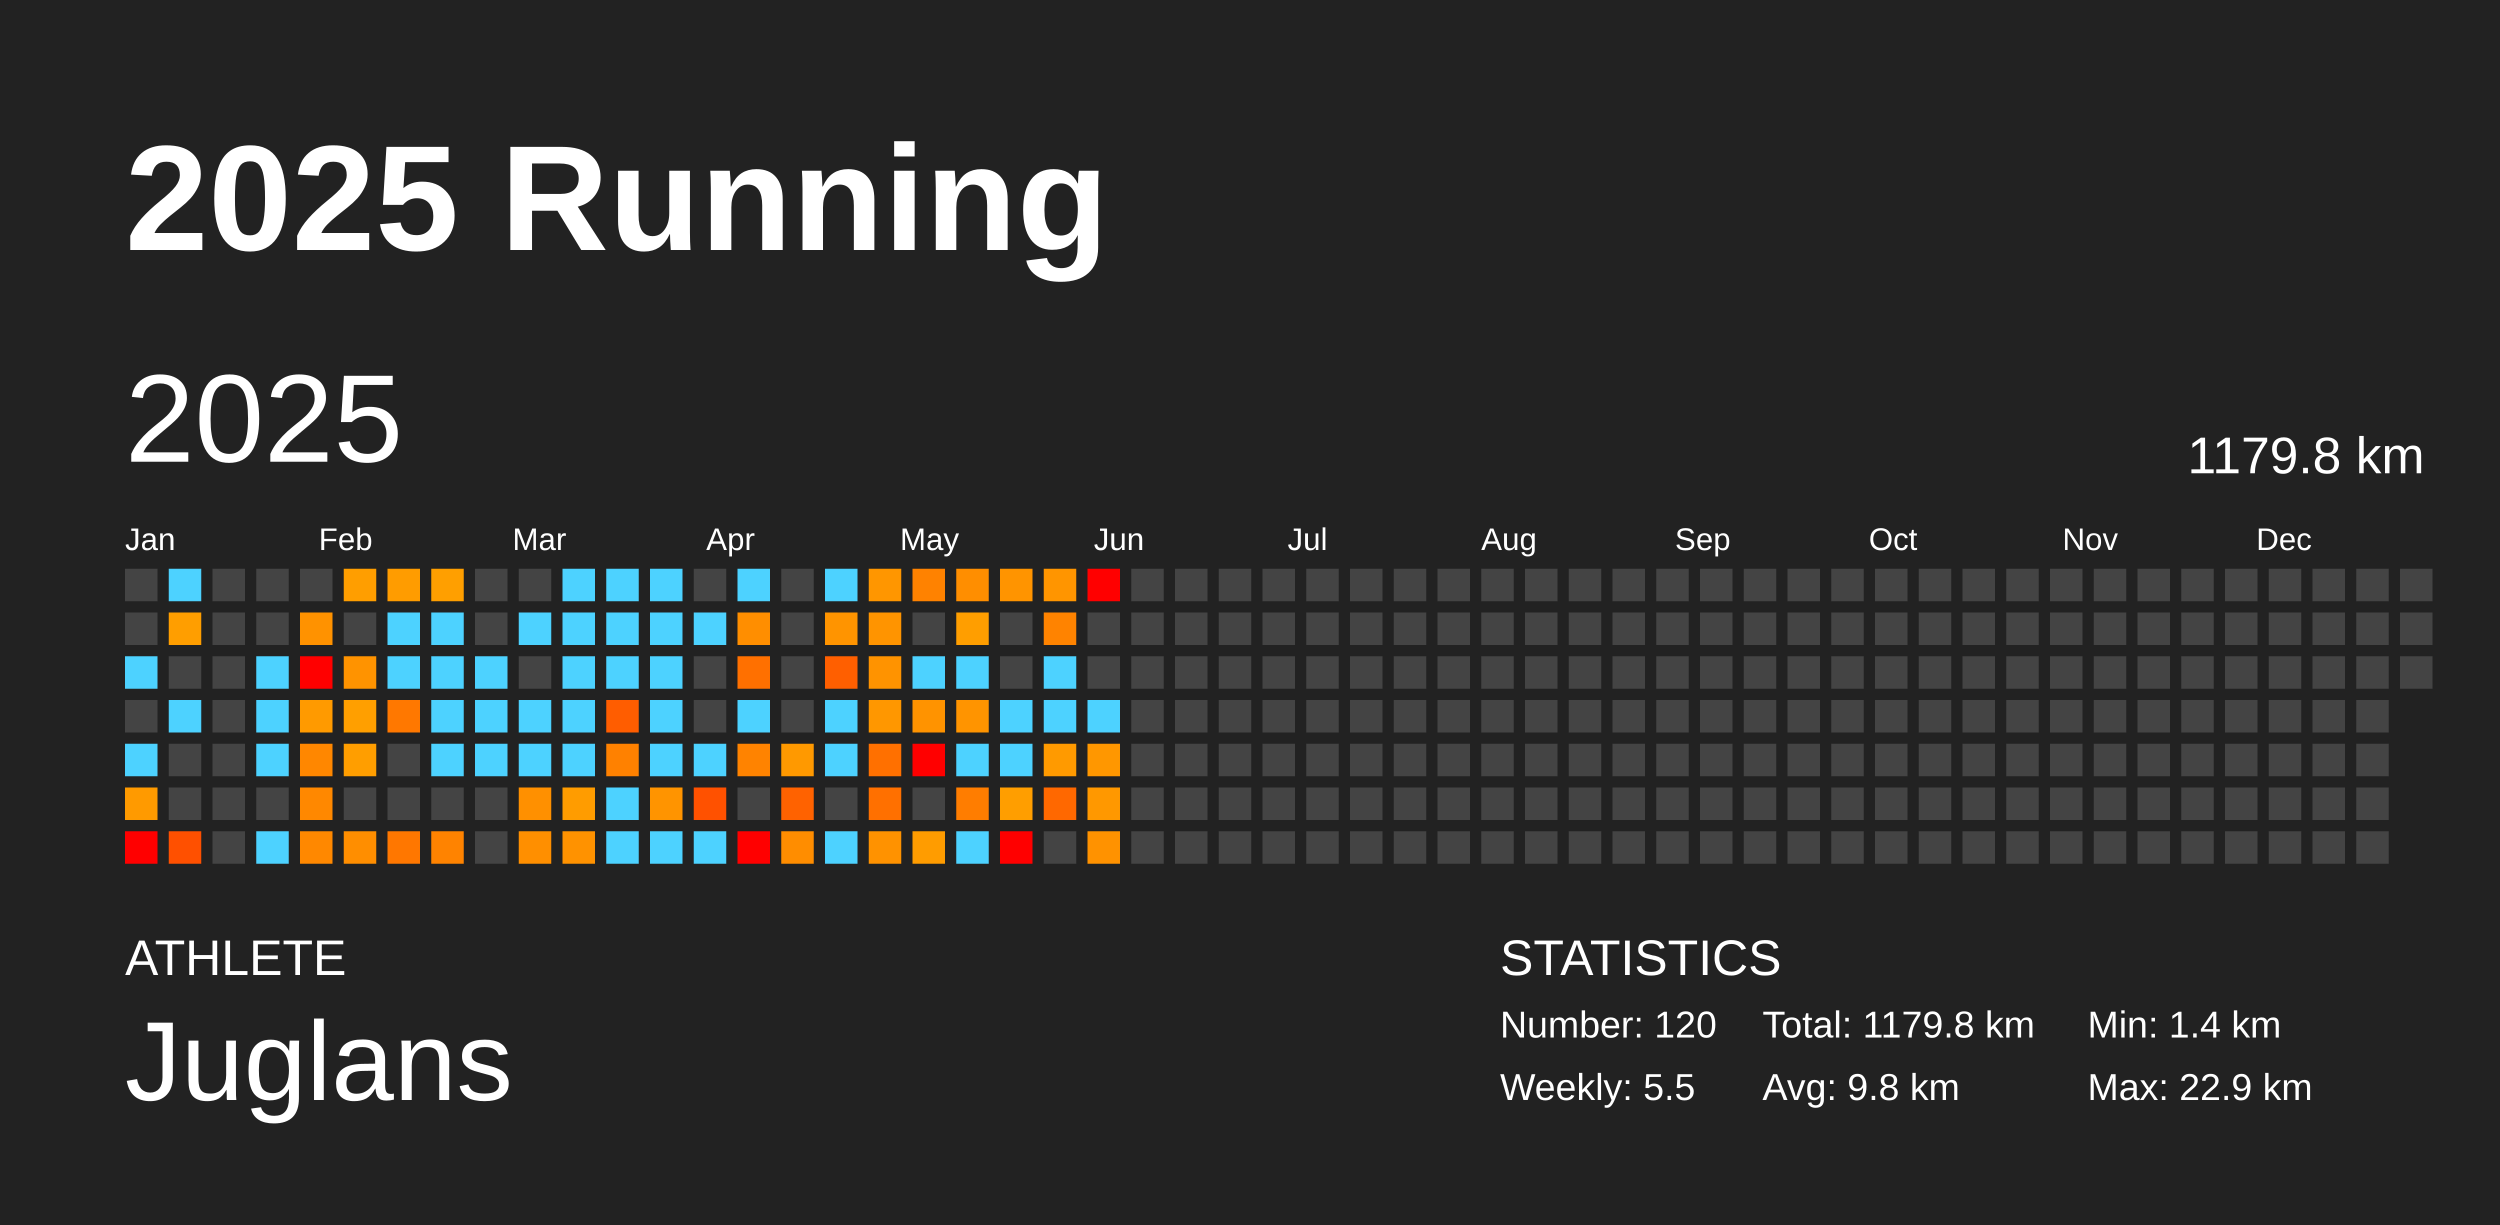
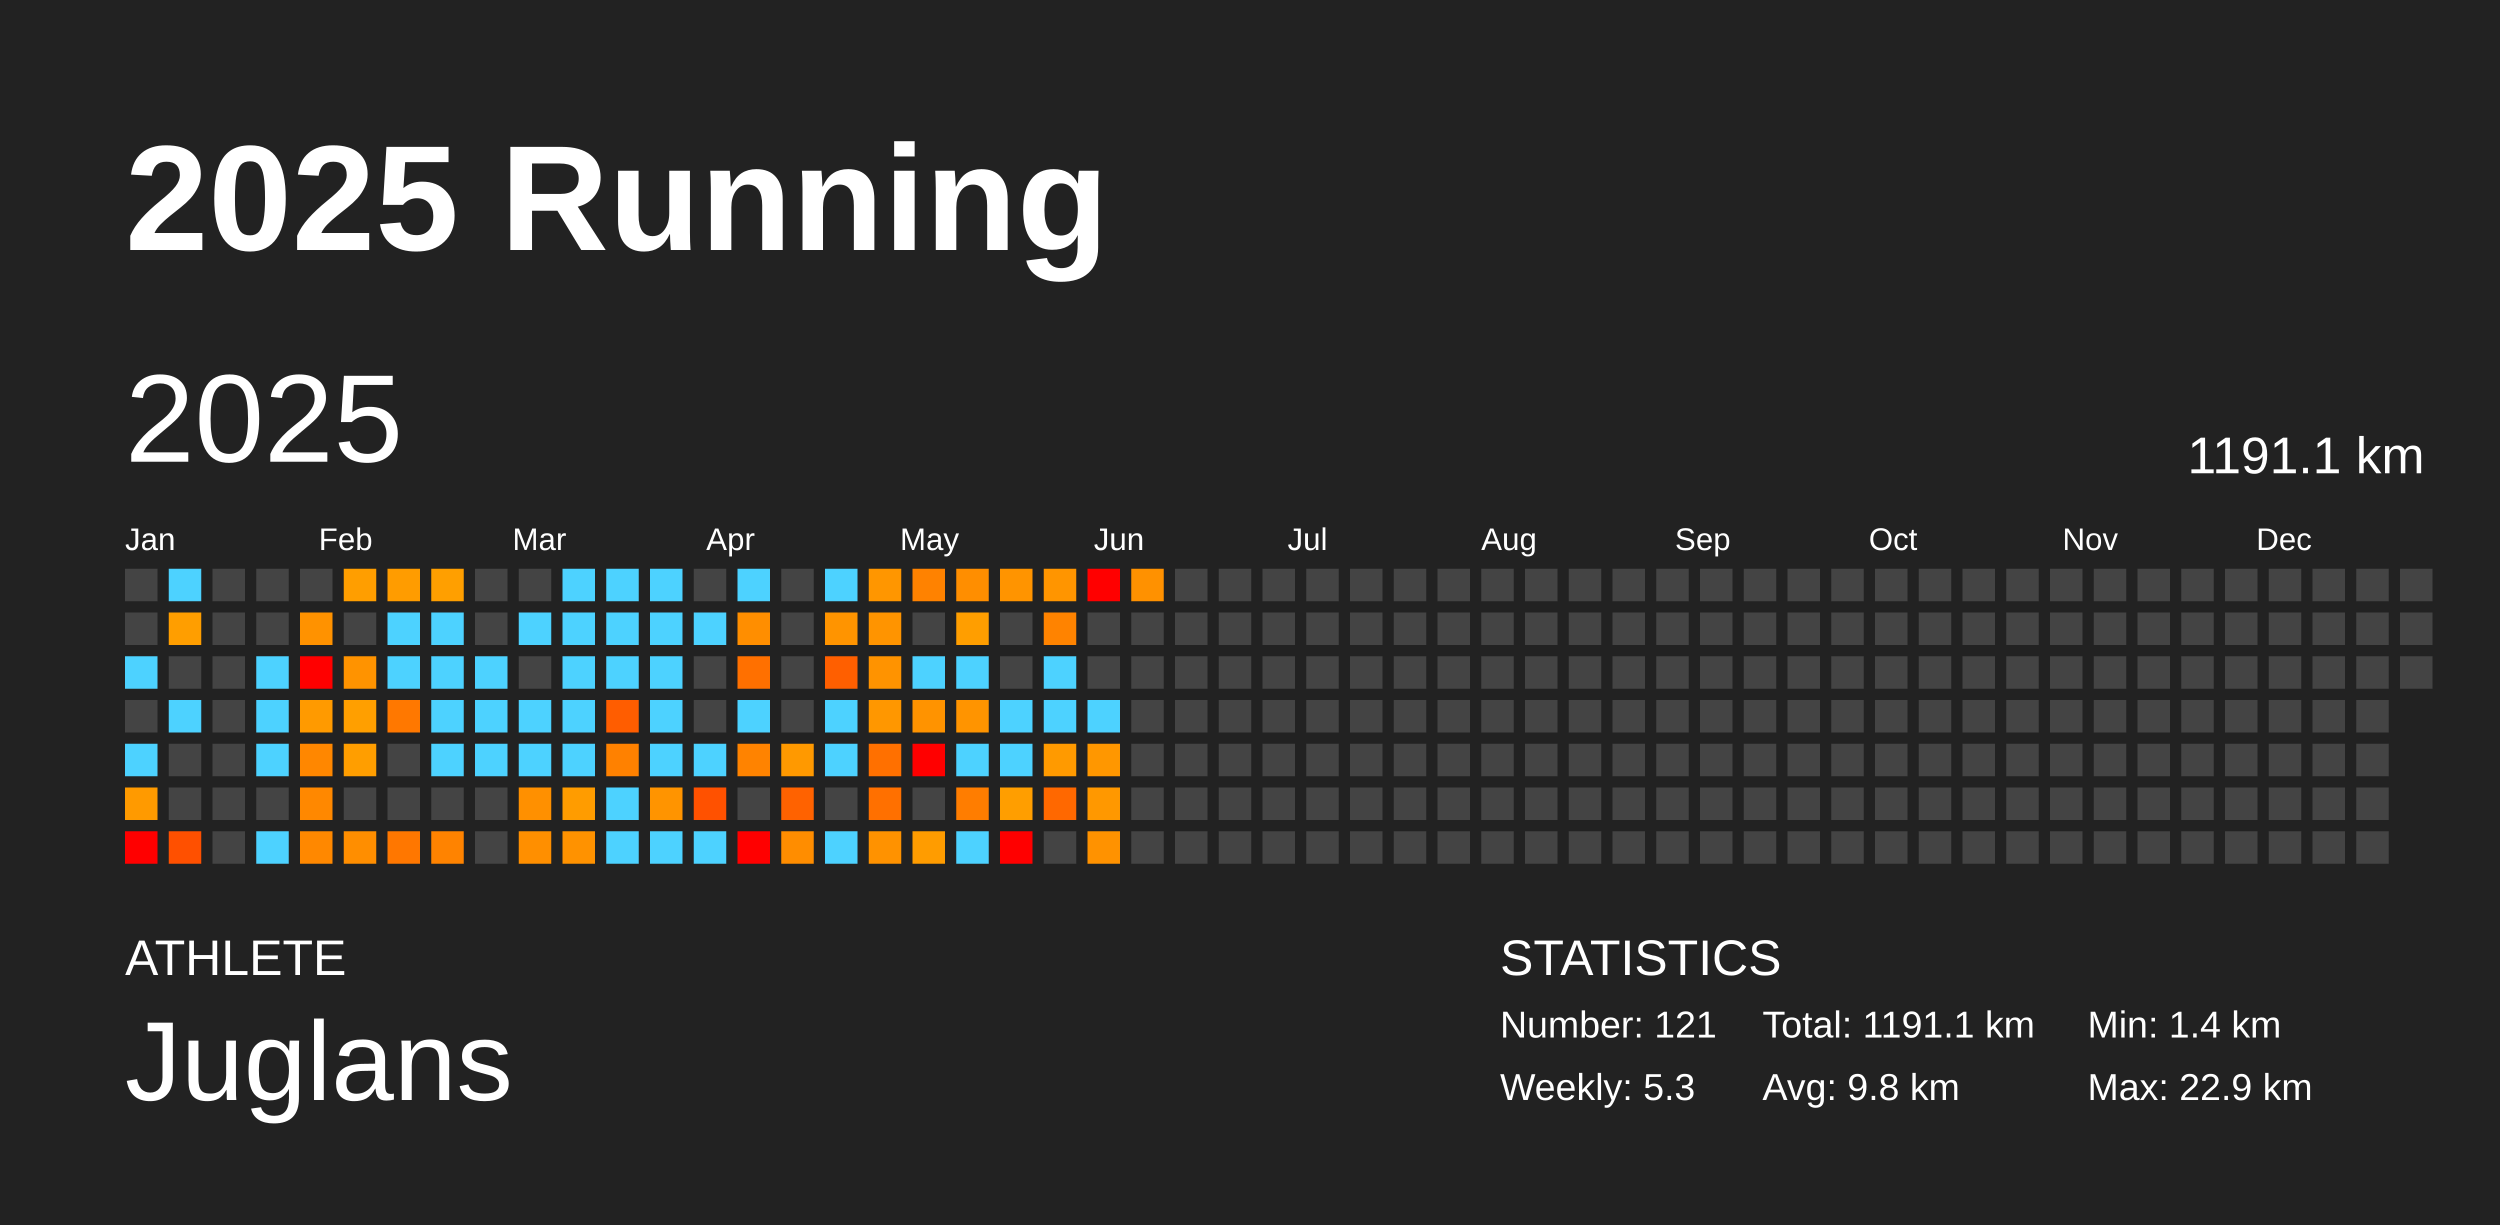
<svg xmlns="http://www.w3.org/2000/svg" baseProfile="full" height="98mm" version="1.1" viewBox="0,0,200,98" width="200mm">
  <defs />
  <rect fill="#222222" height="98" width="200" x="0" y="0" />
  <text fill="#FFFFFF" style="font-size:12px; font-family:Arial; font-weight:bold;" x="10" y="20">2025 Running</text>
  <text fill="#FFFFFF" style="font-size:4px; font-family:Arial" x="10" y="78">ATHLETE</text>
  <text fill="#FFFFFF" style="font-size:9px; font-family:Arial" x="10" y="88">Juglans</text>
  <text fill="#FFFFFF" style="font-size:4px; font-family:Arial" x="120" y="78">STATISTICS</text>
-   <text fill="#FFFFFF" style="font-size:3px; font-family:Arial" x="120" y="83">Number: 120</text>
-   <text fill="#FFFFFF" style="font-size:3px; font-family:Arial" x="120" y="88">Weekly: 5.5</text>
-   <text fill="#FFFFFF" style="font-size:3px; font-family:Arial" x="141" y="83">Total: 1179.8 km</text>
+   <text fill="#FFFFFF" style="font-size:3px; font-family:Arial" x="120" y="83">Number: 121</text>
+   <text fill="#FFFFFF" style="font-size:3px; font-family:Arial" x="120" y="88">Weekly: 5.3</text>
+   <text fill="#FFFFFF" style="font-size:3px; font-family:Arial" x="141" y="83">Total: 1191.1 km</text>
  <text fill="#FFFFFF" style="font-size:3px; font-family:Arial" x="141" y="88">Avg: 9.8 km</text>
  <text fill="#FFFFFF" style="font-size:3px; font-family:Arial" x="167" y="83">Min: 1.4 km</text>
  <text fill="#FFFFFF" style="font-size:3px; font-family:Arial" x="167" y="88">Max: 22.9 km</text>
  <text dominant-baseline="hanging" fill="#FFFFFF" style="font-size:10.0px; font-family:Arial;" x="10" y="30">2025</text>
-   <text dominant-baseline="hanging" fill="#FFFFFF" style="font-size:4.125px; font-family:Arial;" x="175" y="35">1179.8 km</text>
+   <text dominant-baseline="hanging" fill="#FFFFFF" style="font-size:4.125px; font-family:Arial;" x="175" y="35">1191.1 km</text>
  <text fill="#FFFFFF" style="font-size:2.5px; font-family:Arial" x="10.0" y="44">Jan</text>
  <text fill="#FFFFFF" style="font-size:2.5px; font-family:Arial" x="25.5" y="44">Feb</text>
  <text fill="#FFFFFF" style="font-size:2.5px; font-family:Arial" x="41.0" y="44">Mar</text>
  <text fill="#FFFFFF" style="font-size:2.5px; font-family:Arial" x="56.5" y="44">Apr</text>
  <text fill="#FFFFFF" style="font-size:2.5px; font-family:Arial" x="72.0" y="44">May</text>
  <text fill="#FFFFFF" style="font-size:2.5px; font-family:Arial" x="87.5" y="44">Jun</text>
  <text fill="#FFFFFF" style="font-size:2.5px; font-family:Arial" x="103.0" y="44">Jul</text>
  <text fill="#FFFFFF" style="font-size:2.5px; font-family:Arial" x="118.5" y="44">Aug</text>
  <text fill="#FFFFFF" style="font-size:2.5px; font-family:Arial" x="134.0" y="44">Sep</text>
  <text fill="#FFFFFF" style="font-size:2.5px; font-family:Arial" x="149.5" y="44">Oct</text>
  <text fill="#FFFFFF" style="font-size:2.5px; font-family:Arial" x="165.0" y="44">Nov</text>
  <text fill="#FFFFFF" style="font-size:2.5px; font-family:Arial" x="180.5" y="44">Dec</text>
  <rect fill="#444444" height="2.6" width="2.6" x="10.0" y="45.5" />
  <rect fill="#444444" height="2.6" width="2.6" x="10.0" y="49.0" />
  <rect fill="#4dd2ff" height="2.6" width="2.6" x="10.0" y="52.5" />
  <rect fill="#444444" height="2.6" width="2.6" x="10.0" y="56.0" />
  <rect fill="#4dd2ff" height="2.6" width="2.6" x="10.0" y="59.5" />
  <rect fill="#ff9a00" height="2.6" width="2.6" x="10.0" y="63.0" />
  <rect fill="red" height="2.6" width="2.6" x="10.0" y="66.5" />
  <rect fill="#4dd2ff" height="2.6" width="2.6" x="13.5" y="45.5" />
  <rect fill="#ff9e00" height="2.6" width="2.6" x="13.5" y="49.0" />
  <rect fill="#444444" height="2.6" width="2.6" x="13.5" y="52.5" />
  <rect fill="#4dd2ff" height="2.6" width="2.6" x="13.5" y="56.0" />
  <rect fill="#444444" height="2.6" width="2.6" x="13.5" y="59.5" />
  <rect fill="#444444" height="2.6" width="2.6" x="13.5" y="63.0" />
  <rect fill="#ff5000" height="2.6" width="2.6" x="13.5" y="66.5" />
  <rect fill="#444444" height="2.6" width="2.6" x="17.0" y="45.5" />
  <rect fill="#444444" height="2.6" width="2.6" x="17.0" y="49.0" />
  <rect fill="#444444" height="2.6" width="2.6" x="17.0" y="52.5" />
  <rect fill="#444444" height="2.6" width="2.6" x="17.0" y="56.0" />
  <rect fill="#444444" height="2.6" width="2.6" x="17.0" y="59.5" />
  <rect fill="#444444" height="2.6" width="2.6" x="17.0" y="63.0" />
  <rect fill="#444444" height="2.6" width="2.6" x="17.0" y="66.5" />
  <rect fill="#444444" height="2.6" width="2.6" x="20.5" y="45.5" />
  <rect fill="#444444" height="2.6" width="2.6" x="20.5" y="49.0" />
  <rect fill="#4dd2ff" height="2.6" width="2.6" x="20.5" y="52.5" />
  <rect fill="#4dd2ff" height="2.6" width="2.6" x="20.5" y="56.0" />
  <rect fill="#4dd2ff" height="2.6" width="2.6" x="20.5" y="59.5" />
  <rect fill="#444444" height="2.6" width="2.6" x="20.5" y="63.0" />
  <rect fill="#4dd2ff" height="2.6" width="2.6" x="20.5" y="66.5" />
  <rect fill="#444444" height="2.6" width="2.6" x="24.0" y="45.5" />
  <rect fill="#ff9200" height="2.6" width="2.6" x="24.0" y="49.0" />
  <rect fill="red" height="2.6" width="2.6" x="24.0" y="52.5" />
  <rect fill="#ff9a00" height="2.6" width="2.6" x="24.0" y="56.0" />
  <rect fill="#ff8700" height="2.6" width="2.6" x="24.0" y="59.5" />
  <rect fill="#ff8800" height="2.6" width="2.6" x="24.0" y="63.0" />
  <rect fill="#ff8800" height="2.6" width="2.6" x="24.0" y="66.5" />
  <rect fill="#ff9e00" height="2.6" width="2.6" x="27.5" y="45.5" />
  <rect fill="#444444" height="2.6" width="2.6" x="27.5" y="49.0" />
  <rect fill="#ff9300" height="2.6" width="2.6" x="27.5" y="52.5" />
  <rect fill="#ff9f00" height="2.6" width="2.6" x="27.5" y="56.0" />
  <rect fill="#ff9e00" height="2.6" width="2.6" x="27.5" y="59.5" />
  <rect fill="#444444" height="2.6" width="2.6" x="27.5" y="63.0" />
  <rect fill="#ff8e00" height="2.6" width="2.6" x="27.5" y="66.5" />
  <rect fill="#ff9c00" height="2.6" width="2.6" x="31.0" y="45.5" />
  <rect fill="#4dd2ff" height="2.6" width="2.6" x="31.0" y="49.0" />
  <rect fill="#4dd2ff" height="2.6" width="2.6" x="31.0" y="52.5" />
  <rect fill="#ff7800" height="2.6" width="2.6" x="31.0" y="56.0" />
  <rect fill="#444444" height="2.6" width="2.6" x="31.0" y="59.5" />
  <rect fill="#444444" height="2.6" width="2.6" x="31.0" y="63.0" />
  <rect fill="#ff7700" height="2.6" width="2.6" x="31.0" y="66.5" />
  <rect fill="#ff9f00" height="2.6" width="2.6" x="34.5" y="45.5" />
  <rect fill="#4dd2ff" height="2.6" width="2.6" x="34.5" y="49.0" />
  <rect fill="#4dd2ff" height="2.6" width="2.6" x="34.5" y="52.5" />
  <rect fill="#4dd2ff" height="2.6" width="2.6" x="34.5" y="56.0" />
  <rect fill="#4dd2ff" height="2.6" width="2.6" x="34.5" y="59.5" />
  <rect fill="#444444" height="2.6" width="2.6" x="34.5" y="63.0" />
  <rect fill="#ff8300" height="2.6" width="2.6" x="34.5" y="66.5" />
  <rect fill="#444444" height="2.6" width="2.6" x="38.0" y="45.5" />
  <rect fill="#444444" height="2.6" width="2.6" x="38.0" y="49.0" />
  <rect fill="#4dd2ff" height="2.6" width="2.6" x="38.0" y="52.5" />
  <rect fill="#4dd2ff" height="2.6" width="2.6" x="38.0" y="56.0" />
  <rect fill="#4dd2ff" height="2.6" width="2.6" x="38.0" y="59.5" />
  <rect fill="#444444" height="2.6" width="2.6" x="38.0" y="63.0" />
  <rect fill="#444444" height="2.6" width="2.6" x="38.0" y="66.5" />
  <rect fill="#444444" height="2.6" width="2.6" x="41.5" y="45.5" />
  <rect fill="#4dd2ff" height="2.6" width="2.6" x="41.5" y="49.0" />
  <rect fill="#444444" height="2.6" width="2.6" x="41.5" y="52.5" />
  <rect fill="#4dd2ff" height="2.6" width="2.6" x="41.5" y="56.0" />
  <rect fill="#4dd2ff" height="2.6" width="2.6" x="41.5" y="59.5" />
  <rect fill="#ff9000" height="2.6" width="2.6" x="41.5" y="63.0" />
  <rect fill="#ff8f00" height="2.6" width="2.6" x="41.5" y="66.5" />
  <rect fill="#4dd2ff" height="2.6" width="2.6" x="45.0" y="45.5" />
  <rect fill="#4dd2ff" height="2.6" width="2.6" x="45.0" y="49.0" />
  <rect fill="#4dd2ff" height="2.6" width="2.6" x="45.0" y="52.5" />
  <rect fill="#4dd2ff" height="2.6" width="2.6" x="45.0" y="56.0" />
  <rect fill="#4dd2ff" height="2.6" width="2.6" x="45.0" y="59.5" />
  <rect fill="#ff9c00" height="2.6" width="2.6" x="45.0" y="63.0" />
  <rect fill="#ff9200" height="2.6" width="2.6" x="45.0" y="66.5" />
  <rect fill="#4dd2ff" height="2.6" width="2.6" x="48.5" y="45.5" />
  <rect fill="#4dd2ff" height="2.6" width="2.6" x="48.5" y="49.0" />
  <rect fill="#4dd2ff" height="2.6" width="2.6" x="48.5" y="52.5" />
  <rect fill="#ff5d00" height="2.6" width="2.6" x="48.5" y="56.0" />
  <rect fill="#ff8100" height="2.6" width="2.6" x="48.5" y="59.5" />
  <rect fill="#4dd2ff" height="2.6" width="2.6" x="48.5" y="63.0" />
  <rect fill="#4dd2ff" height="2.6" width="2.6" x="48.5" y="66.5" />
  <rect fill="#4dd2ff" height="2.6" width="2.6" x="52.0" y="45.5" />
  <rect fill="#4dd2ff" height="2.6" width="2.6" x="52.0" y="49.0" />
  <rect fill="#4dd2ff" height="2.6" width="2.6" x="52.0" y="52.5" />
  <rect fill="#4dd2ff" height="2.6" width="2.6" x="52.0" y="56.0" />
  <rect fill="#4dd2ff" height="2.6" width="2.6" x="52.0" y="59.5" />
  <rect fill="#ff9400" height="2.6" width="2.6" x="52.0" y="63.0" />
  <rect fill="#4dd2ff" height="2.6" width="2.6" x="52.0" y="66.5" />
  <rect fill="#444444" height="2.6" width="2.6" x="55.5" y="45.5" />
  <rect fill="#4dd2ff" height="2.6" width="2.6" x="55.5" y="49.0" />
  <rect fill="#444444" height="2.6" width="2.6" x="55.5" y="52.5" />
  <rect fill="#444444" height="2.6" width="2.6" x="55.5" y="56.0" />
  <rect fill="#4dd2ff" height="2.6" width="2.6" x="55.5" y="59.5" />
  <rect fill="#ff5100" height="2.6" width="2.6" x="55.5" y="63.0" />
  <rect fill="#4dd2ff" height="2.6" width="2.6" x="55.5" y="66.5" />
  <rect fill="#4dd2ff" height="2.6" width="2.6" x="59.0" y="45.5" />
  <rect fill="#ff8e00" height="2.6" width="2.6" x="59.0" y="49.0" />
  <rect fill="#ff7000" height="2.6" width="2.6" x="59.0" y="52.5" />
  <rect fill="#4dd2ff" height="2.6" width="2.6" x="59.0" y="56.0" />
  <rect fill="#ff8300" height="2.6" width="2.6" x="59.0" y="59.5" />
  <rect fill="#444444" height="2.6" width="2.6" x="59.0" y="63.0" />
  <rect fill="red" height="2.6" width="2.6" x="59.0" y="66.5" />
  <rect fill="#444444" height="2.6" width="2.6" x="62.5" y="45.5" />
  <rect fill="#444444" height="2.6" width="2.6" x="62.5" y="49.0" />
  <rect fill="#444444" height="2.6" width="2.6" x="62.5" y="52.5" />
  <rect fill="#444444" height="2.6" width="2.6" x="62.5" y="56.0" />
  <rect fill="#ff9900" height="2.6" width="2.6" x="62.5" y="59.5" />
  <rect fill="#ff6200" height="2.6" width="2.6" x="62.5" y="63.0" />
  <rect fill="#ff8d00" height="2.6" width="2.6" x="62.5" y="66.5" />
  <rect fill="#4dd2ff" height="2.6" width="2.6" x="66.0" y="45.5" />
  <rect fill="#ff9400" height="2.6" width="2.6" x="66.0" y="49.0" />
  <rect fill="#ff5f00" height="2.6" width="2.6" x="66.0" y="52.5" />
  <rect fill="#4dd2ff" height="2.6" width="2.6" x="66.0" y="56.0" />
  <rect fill="#4dd2ff" height="2.6" width="2.6" x="66.0" y="59.5" />
  <rect fill="#444444" height="2.6" width="2.6" x="66.0" y="63.0" />
  <rect fill="#4dd2ff" height="2.6" width="2.6" x="66.0" y="66.5" />
  <rect fill="#ff9600" height="2.6" width="2.6" x="69.5" y="45.5" />
  <rect fill="#ff9400" height="2.6" width="2.6" x="69.5" y="49.0" />
  <rect fill="#ff9300" height="2.6" width="2.6" x="69.5" y="52.5" />
  <rect fill="#ff9700" height="2.6" width="2.6" x="69.5" y="56.0" />
  <rect fill="#ff7000" height="2.6" width="2.6" x="69.5" y="59.5" />
  <rect fill="#ff7000" height="2.6" width="2.6" x="69.5" y="63.0" />
  <rect fill="#ff9200" height="2.6" width="2.6" x="69.5" y="66.5" />
  <rect fill="#ff8200" height="2.6" width="2.6" x="73.0" y="45.5" />
  <rect fill="#444444" height="2.6" width="2.6" x="73.0" y="49.0" />
  <rect fill="#4dd2ff" height="2.6" width="2.6" x="73.0" y="52.5" />
  <rect fill="#ff9300" height="2.6" width="2.6" x="73.0" y="56.0" />
  <rect fill="red" height="2.6" width="2.6" x="73.0" y="59.5" />
  <rect fill="#444444" height="2.6" width="2.6" x="73.0" y="63.0" />
  <rect fill="#ff9c00" height="2.6" width="2.6" x="73.0" y="66.5" />
  <rect fill="#ff8e00" height="2.6" width="2.6" x="76.5" y="45.5" />
  <rect fill="#ff9e00" height="2.6" width="2.6" x="76.5" y="49.0" />
  <rect fill="#4dd2ff" height="2.6" width="2.6" x="76.5" y="52.5" />
  <rect fill="#ff9400" height="2.6" width="2.6" x="76.5" y="56.0" />
  <rect fill="#4dd2ff" height="2.6" width="2.6" x="76.5" y="59.5" />
  <rect fill="#ff7d00" height="2.6" width="2.6" x="76.5" y="63.0" />
  <rect fill="#4dd2ff" height="2.6" width="2.6" x="76.5" y="66.5" />
  <rect fill="#ff9400" height="2.6" width="2.6" x="80.0" y="45.5" />
  <rect fill="#444444" height="2.6" width="2.6" x="80.0" y="49.0" />
  <rect fill="#444444" height="2.6" width="2.6" x="80.0" y="52.5" />
  <rect fill="#4dd2ff" height="2.6" width="2.6" x="80.0" y="56.0" />
  <rect fill="#4dd2ff" height="2.6" width="2.6" x="80.0" y="59.5" />
  <rect fill="#ff9e00" height="2.6" width="2.6" x="80.0" y="63.0" />
  <rect fill="red" height="2.6" width="2.6" x="80.0" y="66.5" />
  <rect fill="#ff9500" height="2.6" width="2.6" x="83.5" y="45.5" />
  <rect fill="#ff8300" height="2.6" width="2.6" x="83.5" y="49.0" />
  <rect fill="#4dd2ff" height="2.6" width="2.6" x="83.5" y="52.5" />
  <rect fill="#4dd2ff" height="2.6" width="2.6" x="83.5" y="56.0" />
  <rect fill="#ff9a00" height="2.6" width="2.6" x="83.5" y="59.5" />
  <rect fill="#ff6800" height="2.6" width="2.6" x="83.5" y="63.0" />
  <rect fill="#444444" height="2.6" width="2.6" x="83.5" y="66.5" />
  <rect fill="red" height="2.6" width="2.6" x="87.0" y="45.5" />
  <rect fill="#444444" height="2.6" width="2.6" x="87.0" y="49.0" />
  <rect fill="#444444" height="2.6" width="2.6" x="87.0" y="52.5" />
  <rect fill="#4dd2ff" height="2.6" width="2.6" x="87.0" y="56.0" />
  <rect fill="#ff9700" height="2.6" width="2.6" x="87.0" y="59.5" />
  <rect fill="#ff9800" height="2.6" width="2.6" x="87.0" y="63.0" />
  <rect fill="#ff9200" height="2.6" width="2.6" x="87.0" y="66.5" />
-   <rect fill="#444444" height="2.6" width="2.6" x="90.5" y="45.5" />
+   <rect fill="#ff9100" height="2.6" width="2.6" x="90.5" y="45.5" />
  <rect fill="#444444" height="2.6" width="2.6" x="90.5" y="49.0" />
  <rect fill="#444444" height="2.6" width="2.6" x="90.5" y="52.5" />
  <rect fill="#444444" height="2.6" width="2.6" x="90.5" y="56.0" />
  <rect fill="#444444" height="2.6" width="2.6" x="90.5" y="59.5" />
  <rect fill="#444444" height="2.6" width="2.6" x="90.5" y="63.0" />
  <rect fill="#444444" height="2.6" width="2.6" x="90.5" y="66.5" />
  <rect fill="#444444" height="2.6" width="2.6" x="94.0" y="45.5" />
  <rect fill="#444444" height="2.6" width="2.6" x="94.0" y="49.0" />
  <rect fill="#444444" height="2.6" width="2.6" x="94.0" y="52.5" />
  <rect fill="#444444" height="2.6" width="2.6" x="94.0" y="56.0" />
  <rect fill="#444444" height="2.6" width="2.6" x="94.0" y="59.5" />
  <rect fill="#444444" height="2.6" width="2.6" x="94.0" y="63.0" />
  <rect fill="#444444" height="2.6" width="2.6" x="94.0" y="66.5" />
  <rect fill="#444444" height="2.6" width="2.6" x="97.5" y="45.5" />
  <rect fill="#444444" height="2.6" width="2.6" x="97.5" y="49.0" />
  <rect fill="#444444" height="2.6" width="2.6" x="97.5" y="52.5" />
  <rect fill="#444444" height="2.6" width="2.6" x="97.5" y="56.0" />
  <rect fill="#444444" height="2.6" width="2.6" x="97.5" y="59.5" />
  <rect fill="#444444" height="2.6" width="2.6" x="97.5" y="63.0" />
  <rect fill="#444444" height="2.6" width="2.6" x="97.5" y="66.5" />
  <rect fill="#444444" height="2.6" width="2.6" x="101.0" y="45.5" />
  <rect fill="#444444" height="2.6" width="2.6" x="101.0" y="49.0" />
  <rect fill="#444444" height="2.6" width="2.6" x="101.0" y="52.5" />
  <rect fill="#444444" height="2.6" width="2.6" x="101.0" y="56.0" />
  <rect fill="#444444" height="2.6" width="2.6" x="101.0" y="59.5" />
  <rect fill="#444444" height="2.6" width="2.6" x="101.0" y="63.0" />
  <rect fill="#444444" height="2.6" width="2.6" x="101.0" y="66.5" />
  <rect fill="#444444" height="2.6" width="2.6" x="104.5" y="45.5" />
  <rect fill="#444444" height="2.6" width="2.6" x="104.5" y="49.0" />
  <rect fill="#444444" height="2.6" width="2.6" x="104.5" y="52.5" />
  <rect fill="#444444" height="2.6" width="2.6" x="104.5" y="56.0" />
  <rect fill="#444444" height="2.6" width="2.6" x="104.5" y="59.5" />
  <rect fill="#444444" height="2.6" width="2.6" x="104.5" y="63.0" />
  <rect fill="#444444" height="2.6" width="2.6" x="104.5" y="66.5" />
  <rect fill="#444444" height="2.6" width="2.6" x="108.0" y="45.5" />
  <rect fill="#444444" height="2.6" width="2.6" x="108.0" y="49.0" />
  <rect fill="#444444" height="2.6" width="2.6" x="108.0" y="52.5" />
  <rect fill="#444444" height="2.6" width="2.6" x="108.0" y="56.0" />
  <rect fill="#444444" height="2.6" width="2.6" x="108.0" y="59.5" />
  <rect fill="#444444" height="2.6" width="2.6" x="108.0" y="63.0" />
  <rect fill="#444444" height="2.6" width="2.6" x="108.0" y="66.5" />
  <rect fill="#444444" height="2.6" width="2.6" x="111.5" y="45.5" />
  <rect fill="#444444" height="2.6" width="2.6" x="111.5" y="49.0" />
  <rect fill="#444444" height="2.6" width="2.6" x="111.5" y="52.5" />
  <rect fill="#444444" height="2.6" width="2.6" x="111.5" y="56.0" />
  <rect fill="#444444" height="2.6" width="2.6" x="111.5" y="59.5" />
  <rect fill="#444444" height="2.6" width="2.6" x="111.5" y="63.0" />
  <rect fill="#444444" height="2.6" width="2.6" x="111.5" y="66.5" />
  <rect fill="#444444" height="2.6" width="2.6" x="115.0" y="45.5" />
  <rect fill="#444444" height="2.6" width="2.6" x="115.0" y="49.0" />
  <rect fill="#444444" height="2.6" width="2.6" x="115.0" y="52.5" />
  <rect fill="#444444" height="2.6" width="2.6" x="115.0" y="56.0" />
  <rect fill="#444444" height="2.6" width="2.6" x="115.0" y="59.5" />
  <rect fill="#444444" height="2.6" width="2.6" x="115.0" y="63.0" />
  <rect fill="#444444" height="2.6" width="2.6" x="115.0" y="66.5" />
  <rect fill="#444444" height="2.6" width="2.6" x="118.5" y="45.5" />
  <rect fill="#444444" height="2.6" width="2.6" x="118.5" y="49.0" />
  <rect fill="#444444" height="2.6" width="2.6" x="118.5" y="52.5" />
  <rect fill="#444444" height="2.6" width="2.6" x="118.5" y="56.0" />
  <rect fill="#444444" height="2.6" width="2.6" x="118.5" y="59.5" />
  <rect fill="#444444" height="2.6" width="2.6" x="118.5" y="63.0" />
  <rect fill="#444444" height="2.6" width="2.6" x="118.5" y="66.5" />
  <rect fill="#444444" height="2.6" width="2.6" x="122.0" y="45.5" />
  <rect fill="#444444" height="2.6" width="2.6" x="122.0" y="49.0" />
  <rect fill="#444444" height="2.6" width="2.6" x="122.0" y="52.5" />
  <rect fill="#444444" height="2.6" width="2.6" x="122.0" y="56.0" />
  <rect fill="#444444" height="2.6" width="2.6" x="122.0" y="59.5" />
  <rect fill="#444444" height="2.6" width="2.6" x="122.0" y="63.0" />
  <rect fill="#444444" height="2.6" width="2.6" x="122.0" y="66.5" />
  <rect fill="#444444" height="2.6" width="2.6" x="125.5" y="45.5" />
  <rect fill="#444444" height="2.6" width="2.6" x="125.5" y="49.0" />
  <rect fill="#444444" height="2.6" width="2.6" x="125.5" y="52.5" />
  <rect fill="#444444" height="2.6" width="2.6" x="125.5" y="56.0" />
  <rect fill="#444444" height="2.6" width="2.6" x="125.5" y="59.5" />
  <rect fill="#444444" height="2.6" width="2.6" x="125.5" y="63.0" />
  <rect fill="#444444" height="2.6" width="2.6" x="125.5" y="66.5" />
  <rect fill="#444444" height="2.6" width="2.6" x="129.0" y="45.5" />
  <rect fill="#444444" height="2.6" width="2.6" x="129.0" y="49.0" />
  <rect fill="#444444" height="2.6" width="2.6" x="129.0" y="52.5" />
  <rect fill="#444444" height="2.6" width="2.6" x="129.0" y="56.0" />
  <rect fill="#444444" height="2.6" width="2.6" x="129.0" y="59.5" />
  <rect fill="#444444" height="2.6" width="2.6" x="129.0" y="63.0" />
  <rect fill="#444444" height="2.6" width="2.6" x="129.0" y="66.5" />
  <rect fill="#444444" height="2.6" width="2.6" x="132.5" y="45.5" />
  <rect fill="#444444" height="2.6" width="2.6" x="132.5" y="49.0" />
  <rect fill="#444444" height="2.6" width="2.6" x="132.5" y="52.5" />
  <rect fill="#444444" height="2.6" width="2.6" x="132.5" y="56.0" />
  <rect fill="#444444" height="2.6" width="2.6" x="132.5" y="59.5" />
  <rect fill="#444444" height="2.6" width="2.6" x="132.5" y="63.0" />
  <rect fill="#444444" height="2.6" width="2.6" x="132.5" y="66.5" />
  <rect fill="#444444" height="2.6" width="2.6" x="136.0" y="45.5" />
  <rect fill="#444444" height="2.6" width="2.6" x="136.0" y="49.0" />
  <rect fill="#444444" height="2.6" width="2.6" x="136.0" y="52.5" />
  <rect fill="#444444" height="2.6" width="2.6" x="136.0" y="56.0" />
  <rect fill="#444444" height="2.6" width="2.6" x="136.0" y="59.5" />
  <rect fill="#444444" height="2.6" width="2.6" x="136.0" y="63.0" />
  <rect fill="#444444" height="2.6" width="2.6" x="136.0" y="66.5" />
  <rect fill="#444444" height="2.6" width="2.6" x="139.5" y="45.5" />
  <rect fill="#444444" height="2.6" width="2.6" x="139.5" y="49.0" />
  <rect fill="#444444" height="2.6" width="2.6" x="139.5" y="52.5" />
  <rect fill="#444444" height="2.6" width="2.6" x="139.5" y="56.0" />
  <rect fill="#444444" height="2.6" width="2.6" x="139.5" y="59.5" />
  <rect fill="#444444" height="2.6" width="2.6" x="139.5" y="63.0" />
  <rect fill="#444444" height="2.6" width="2.6" x="139.5" y="66.5" />
  <rect fill="#444444" height="2.6" width="2.6" x="143.0" y="45.5" />
  <rect fill="#444444" height="2.6" width="2.6" x="143.0" y="49.0" />
  <rect fill="#444444" height="2.6" width="2.6" x="143.0" y="52.5" />
  <rect fill="#444444" height="2.6" width="2.6" x="143.0" y="56.0" />
  <rect fill="#444444" height="2.6" width="2.6" x="143.0" y="59.5" />
  <rect fill="#444444" height="2.6" width="2.6" x="143.0" y="63.0" />
  <rect fill="#444444" height="2.6" width="2.6" x="143.0" y="66.5" />
  <rect fill="#444444" height="2.6" width="2.6" x="146.5" y="45.5" />
  <rect fill="#444444" height="2.6" width="2.6" x="146.5" y="49.0" />
  <rect fill="#444444" height="2.6" width="2.6" x="146.5" y="52.5" />
  <rect fill="#444444" height="2.6" width="2.6" x="146.5" y="56.0" />
  <rect fill="#444444" height="2.6" width="2.6" x="146.5" y="59.5" />
  <rect fill="#444444" height="2.6" width="2.6" x="146.5" y="63.0" />
  <rect fill="#444444" height="2.6" width="2.6" x="146.5" y="66.5" />
  <rect fill="#444444" height="2.6" width="2.6" x="150.0" y="45.5" />
  <rect fill="#444444" height="2.6" width="2.6" x="150.0" y="49.0" />
  <rect fill="#444444" height="2.6" width="2.6" x="150.0" y="52.5" />
  <rect fill="#444444" height="2.6" width="2.6" x="150.0" y="56.0" />
  <rect fill="#444444" height="2.6" width="2.6" x="150.0" y="59.5" />
  <rect fill="#444444" height="2.6" width="2.6" x="150.0" y="63.0" />
  <rect fill="#444444" height="2.6" width="2.6" x="150.0" y="66.5" />
  <rect fill="#444444" height="2.6" width="2.6" x="153.5" y="45.5" />
  <rect fill="#444444" height="2.6" width="2.6" x="153.5" y="49.0" />
  <rect fill="#444444" height="2.6" width="2.6" x="153.5" y="52.5" />
  <rect fill="#444444" height="2.6" width="2.6" x="153.5" y="56.0" />
  <rect fill="#444444" height="2.6" width="2.6" x="153.5" y="59.5" />
  <rect fill="#444444" height="2.6" width="2.6" x="153.5" y="63.0" />
  <rect fill="#444444" height="2.6" width="2.6" x="153.5" y="66.5" />
  <rect fill="#444444" height="2.6" width="2.6" x="157.0" y="45.5" />
  <rect fill="#444444" height="2.6" width="2.6" x="157.0" y="49.0" />
  <rect fill="#444444" height="2.6" width="2.6" x="157.0" y="52.5" />
  <rect fill="#444444" height="2.6" width="2.6" x="157.0" y="56.0" />
  <rect fill="#444444" height="2.6" width="2.6" x="157.0" y="59.5" />
  <rect fill="#444444" height="2.6" width="2.6" x="157.0" y="63.0" />
  <rect fill="#444444" height="2.6" width="2.6" x="157.0" y="66.5" />
  <rect fill="#444444" height="2.6" width="2.6" x="160.5" y="45.5" />
  <rect fill="#444444" height="2.6" width="2.6" x="160.5" y="49.0" />
  <rect fill="#444444" height="2.6" width="2.6" x="160.5" y="52.5" />
  <rect fill="#444444" height="2.6" width="2.6" x="160.5" y="56.0" />
  <rect fill="#444444" height="2.6" width="2.6" x="160.5" y="59.5" />
  <rect fill="#444444" height="2.6" width="2.6" x="160.5" y="63.0" />
  <rect fill="#444444" height="2.6" width="2.6" x="160.5" y="66.5" />
  <rect fill="#444444" height="2.6" width="2.6" x="164.0" y="45.5" />
  <rect fill="#444444" height="2.6" width="2.6" x="164.0" y="49.0" />
  <rect fill="#444444" height="2.6" width="2.6" x="164.0" y="52.5" />
  <rect fill="#444444" height="2.6" width="2.6" x="164.0" y="56.0" />
  <rect fill="#444444" height="2.6" width="2.6" x="164.0" y="59.5" />
  <rect fill="#444444" height="2.6" width="2.6" x="164.0" y="63.0" />
  <rect fill="#444444" height="2.6" width="2.6" x="164.0" y="66.5" />
  <rect fill="#444444" height="2.6" width="2.6" x="167.5" y="45.5" />
  <rect fill="#444444" height="2.6" width="2.6" x="167.5" y="49.0" />
  <rect fill="#444444" height="2.6" width="2.6" x="167.5" y="52.5" />
  <rect fill="#444444" height="2.6" width="2.6" x="167.5" y="56.0" />
  <rect fill="#444444" height="2.6" width="2.6" x="167.5" y="59.5" />
  <rect fill="#444444" height="2.6" width="2.6" x="167.5" y="63.0" />
  <rect fill="#444444" height="2.6" width="2.6" x="167.5" y="66.5" />
  <rect fill="#444444" height="2.6" width="2.6" x="171.0" y="45.5" />
  <rect fill="#444444" height="2.6" width="2.6" x="171.0" y="49.0" />
  <rect fill="#444444" height="2.6" width="2.6" x="171.0" y="52.5" />
  <rect fill="#444444" height="2.6" width="2.6" x="171.0" y="56.0" />
  <rect fill="#444444" height="2.6" width="2.6" x="171.0" y="59.5" />
  <rect fill="#444444" height="2.6" width="2.6" x="171.0" y="63.0" />
  <rect fill="#444444" height="2.6" width="2.6" x="171.0" y="66.5" />
  <rect fill="#444444" height="2.6" width="2.6" x="174.5" y="45.5" />
  <rect fill="#444444" height="2.6" width="2.6" x="174.5" y="49.0" />
  <rect fill="#444444" height="2.6" width="2.6" x="174.5" y="52.5" />
  <rect fill="#444444" height="2.6" width="2.6" x="174.5" y="56.0" />
  <rect fill="#444444" height="2.6" width="2.6" x="174.5" y="59.5" />
  <rect fill="#444444" height="2.6" width="2.6" x="174.5" y="63.0" />
  <rect fill="#444444" height="2.6" width="2.6" x="174.5" y="66.5" />
  <rect fill="#444444" height="2.6" width="2.6" x="178.0" y="45.5" />
  <rect fill="#444444" height="2.6" width="2.6" x="178.0" y="49.0" />
  <rect fill="#444444" height="2.6" width="2.6" x="178.0" y="52.5" />
  <rect fill="#444444" height="2.6" width="2.6" x="178.0" y="56.0" />
  <rect fill="#444444" height="2.6" width="2.6" x="178.0" y="59.5" />
  <rect fill="#444444" height="2.6" width="2.6" x="178.0" y="63.0" />
  <rect fill="#444444" height="2.6" width="2.6" x="178.0" y="66.5" />
  <rect fill="#444444" height="2.6" width="2.6" x="181.5" y="45.5" />
  <rect fill="#444444" height="2.6" width="2.6" x="181.5" y="49.0" />
  <rect fill="#444444" height="2.6" width="2.6" x="181.5" y="52.5" />
  <rect fill="#444444" height="2.6" width="2.6" x="181.5" y="56.0" />
  <rect fill="#444444" height="2.6" width="2.6" x="181.5" y="59.5" />
  <rect fill="#444444" height="2.6" width="2.6" x="181.5" y="63.0" />
  <rect fill="#444444" height="2.6" width="2.6" x="181.5" y="66.5" />
  <rect fill="#444444" height="2.6" width="2.6" x="185.0" y="45.5" />
  <rect fill="#444444" height="2.6" width="2.6" x="185.0" y="49.0" />
  <rect fill="#444444" height="2.6" width="2.6" x="185.0" y="52.5" />
  <rect fill="#444444" height="2.6" width="2.6" x="185.0" y="56.0" />
  <rect fill="#444444" height="2.6" width="2.6" x="185.0" y="59.5" />
  <rect fill="#444444" height="2.6" width="2.6" x="185.0" y="63.0" />
  <rect fill="#444444" height="2.6" width="2.6" x="185.0" y="66.5" />
  <rect fill="#444444" height="2.6" width="2.6" x="188.5" y="45.5" />
  <rect fill="#444444" height="2.6" width="2.6" x="188.5" y="49.0" />
  <rect fill="#444444" height="2.6" width="2.6" x="188.5" y="52.5" />
  <rect fill="#444444" height="2.6" width="2.6" x="188.5" y="56.0" />
  <rect fill="#444444" height="2.6" width="2.6" x="188.5" y="59.5" />
  <rect fill="#444444" height="2.6" width="2.6" x="188.5" y="63.0" />
  <rect fill="#444444" height="2.6" width="2.6" x="188.5" y="66.5" />
  <rect fill="#444444" height="2.6" width="2.6" x="192.0" y="45.5" />
  <rect fill="#444444" height="2.6" width="2.6" x="192.0" y="49.0" />
  <rect fill="#444444" height="2.6" width="2.6" x="192.0" y="52.5" />
</svg>
